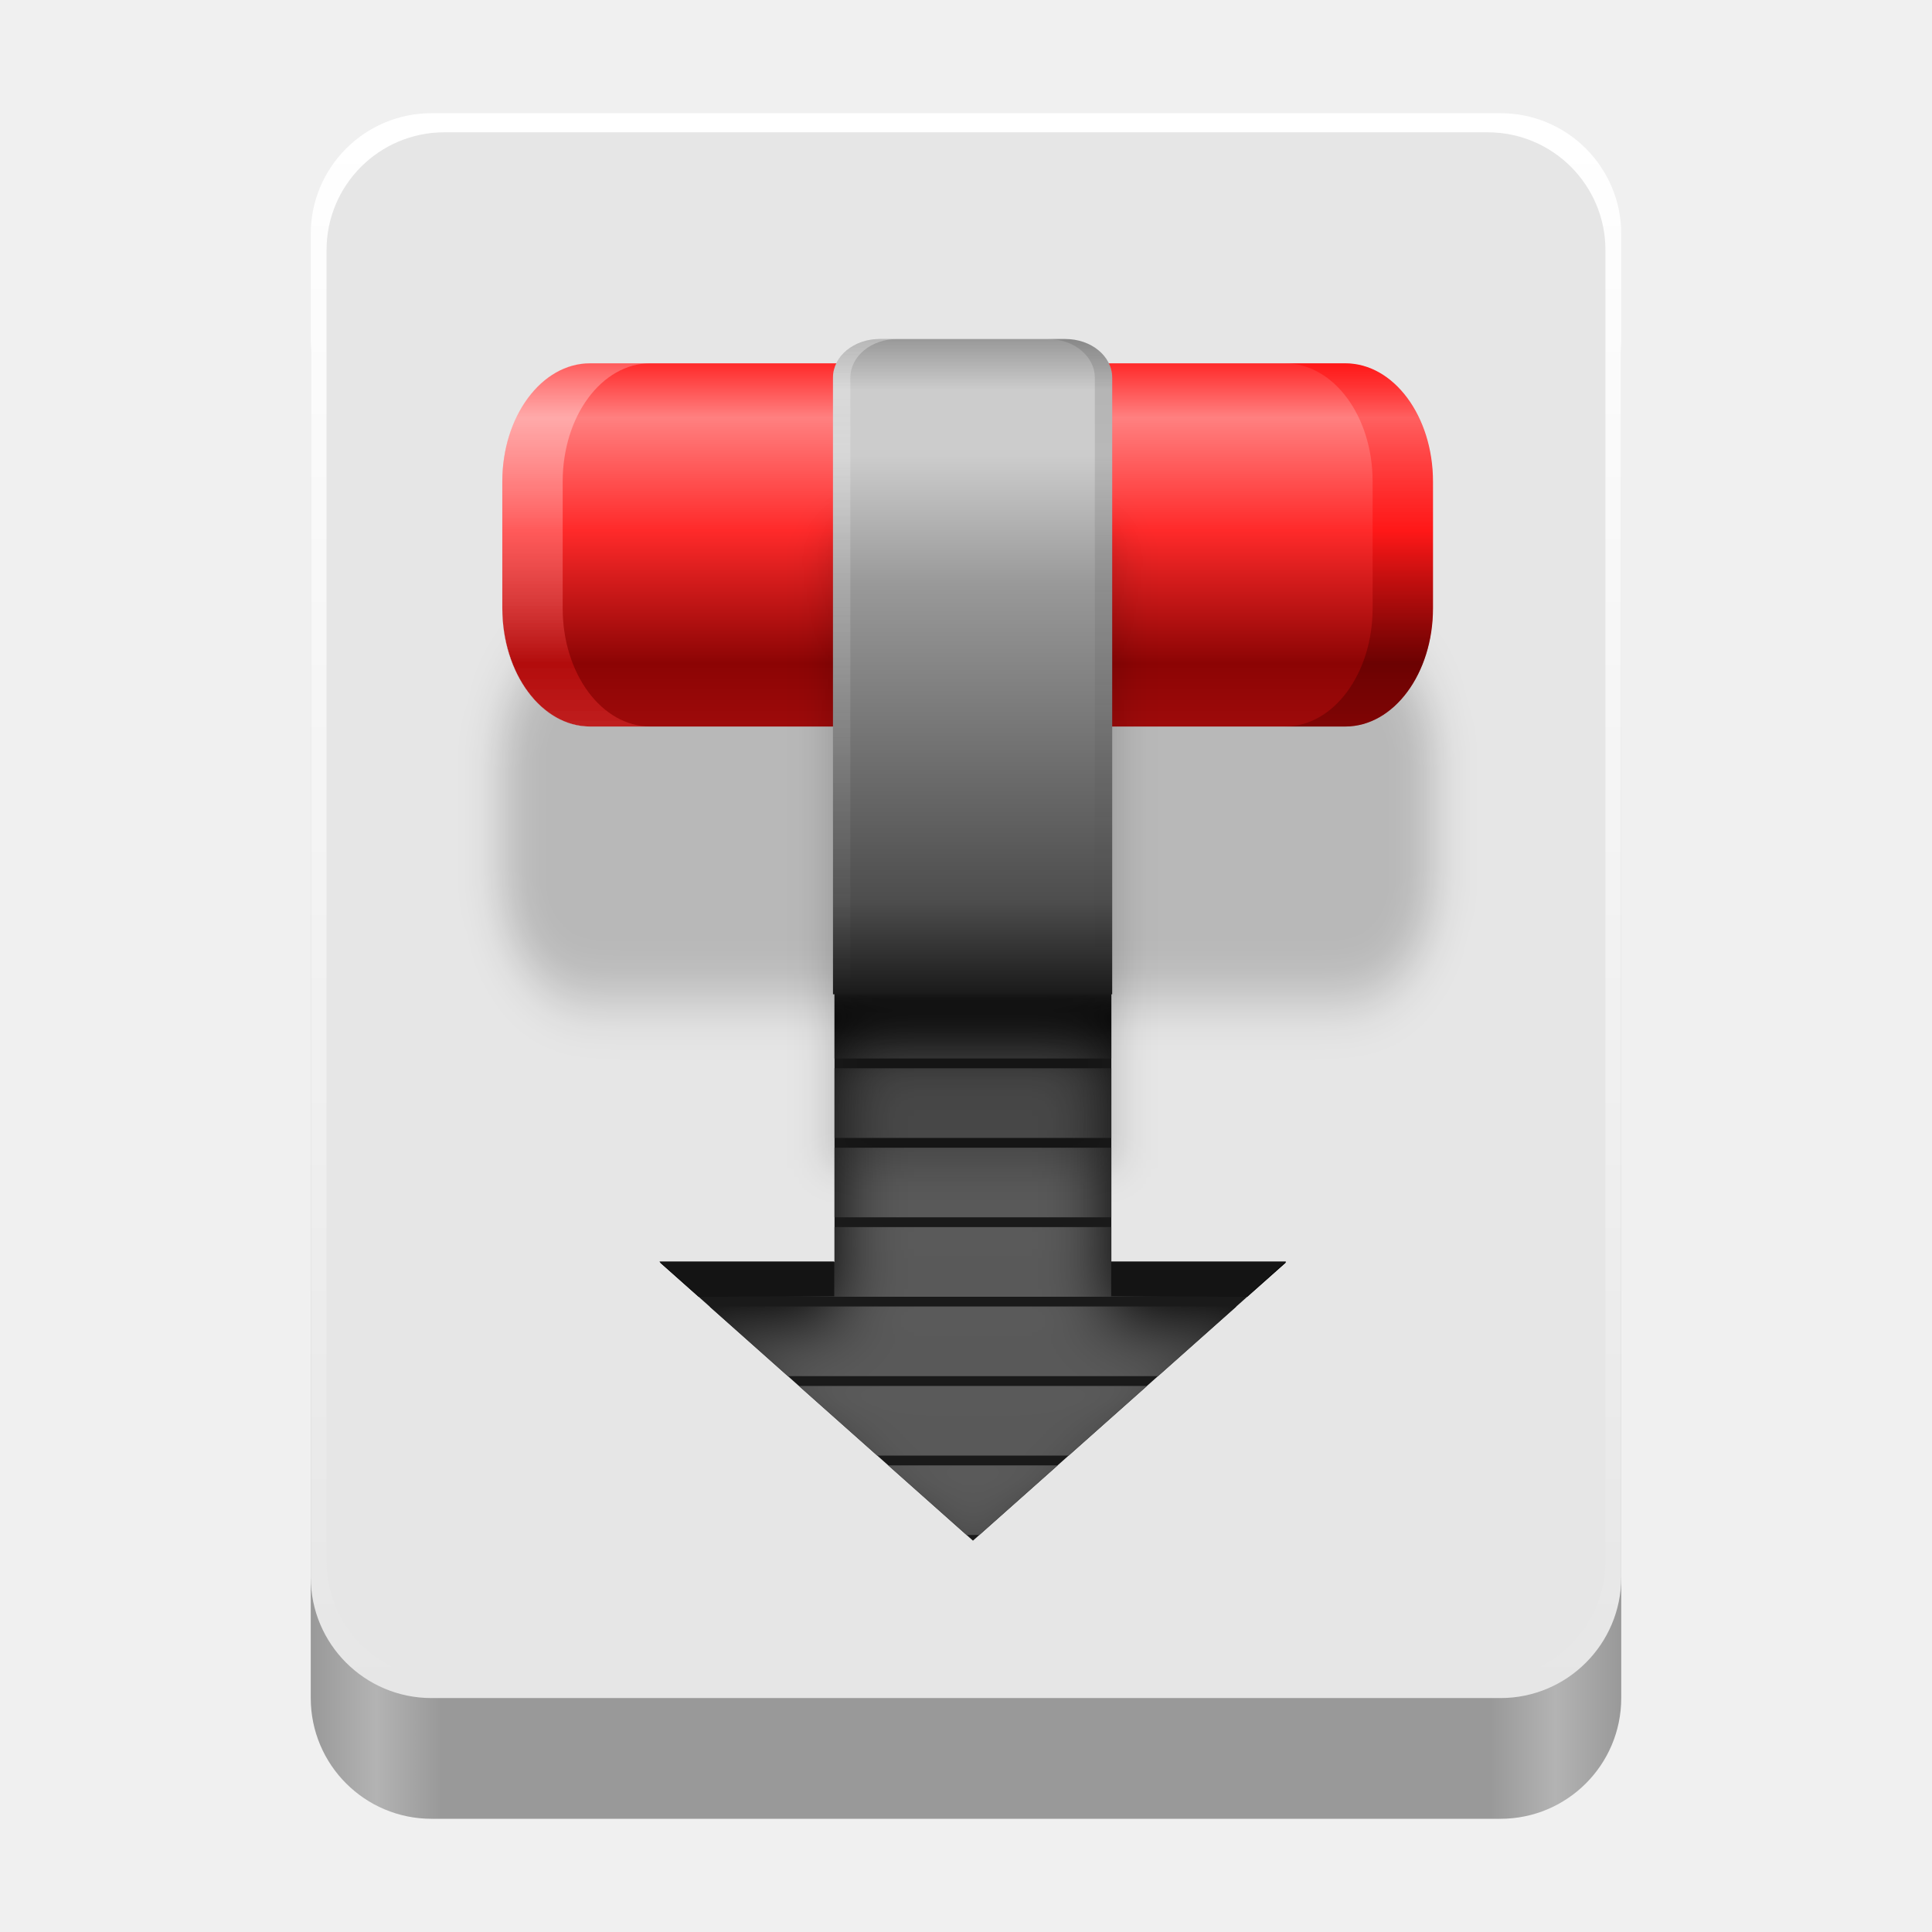
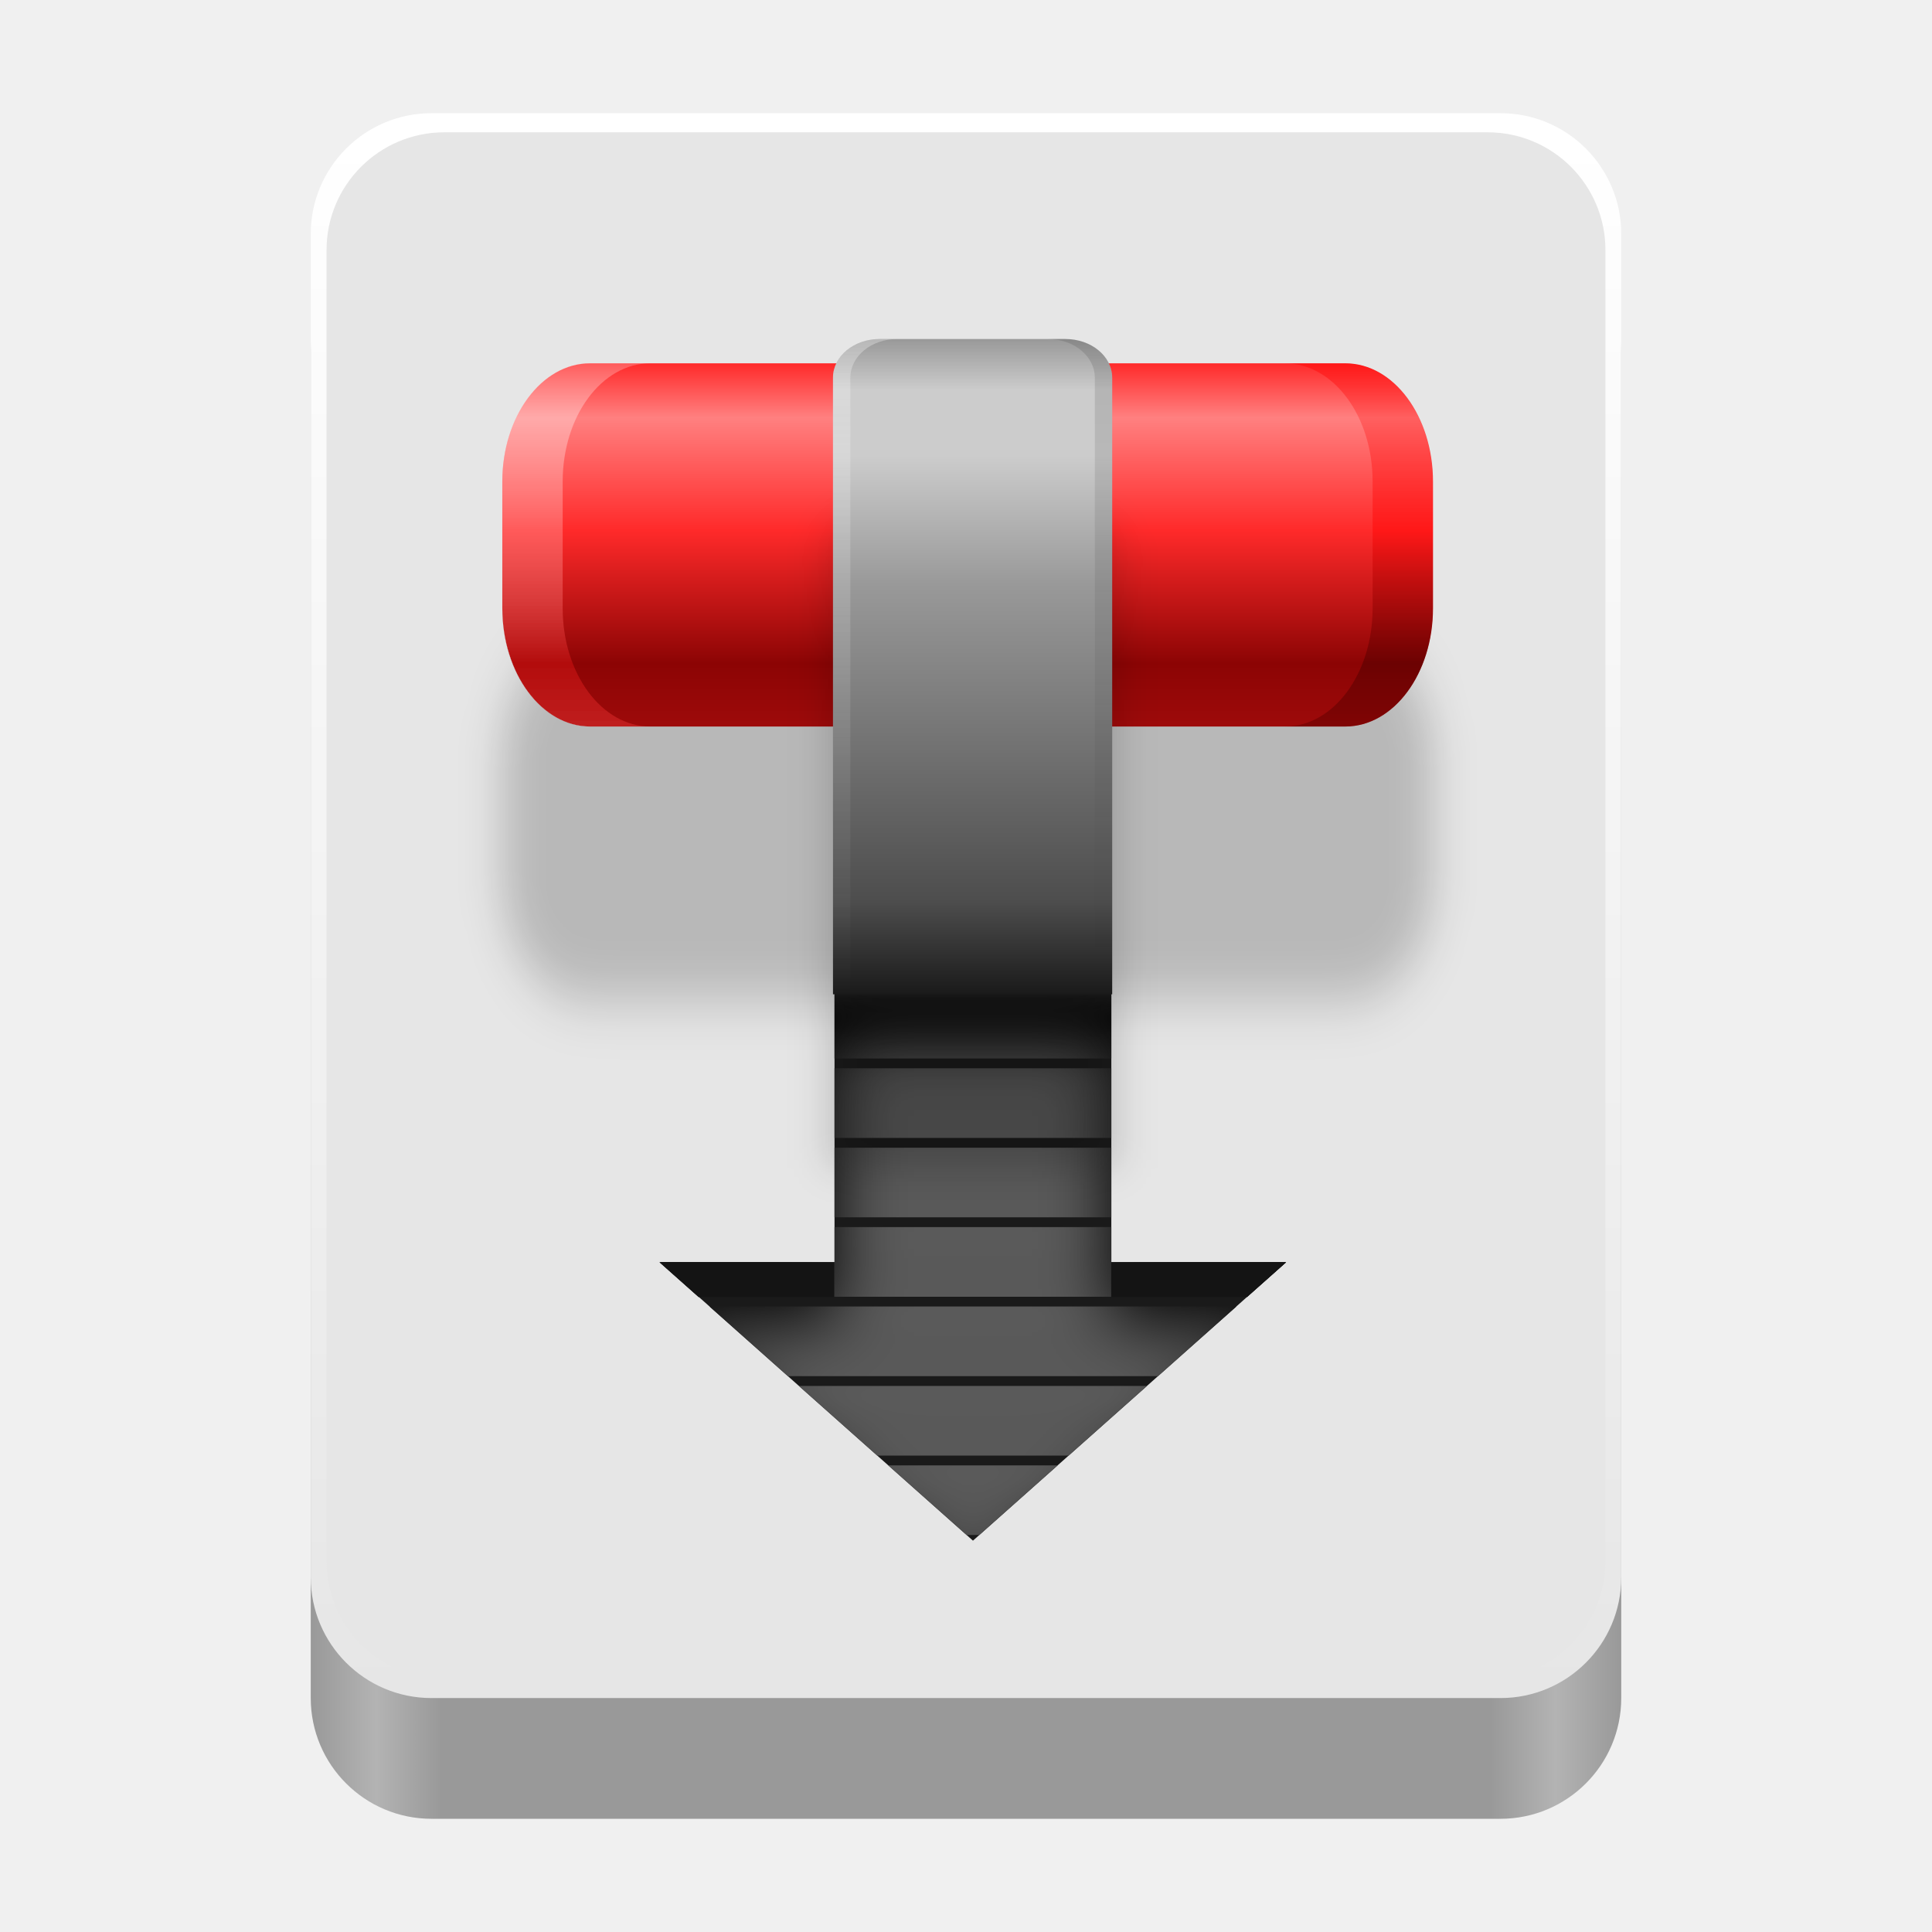
<svg xmlns="http://www.w3.org/2000/svg" xmlns:xlink="http://www.w3.org/1999/xlink" width="128" height="128" viewBox="0 0 128 128" version="1.1" id="svg5" xml:space="preserve">
  <defs id="defs2">
    <linearGradient id="linearGradient782">
      <stop style="stop-color:#e6e6e6;stop-opacity:1" offset="0" id="stop778" />
      <stop style="stop-color:#ffffff;stop-opacity:1;" offset="1" id="stop780" />
    </linearGradient>
    <linearGradient id="linearGradient2857">
      <stop style="stop-color:#1a1a1a;stop-opacity:0.455;" offset="0" id="stop2853" />
      <stop style="stop-color:#1a1a1a;stop-opacity:0;" offset="1" id="stop2855" />
    </linearGradient>
    <linearGradient id="linearGradient2785">
      <stop style="stop-color:#ffffff;stop-opacity:1" offset="0" id="stop2781" />
      <stop style="stop-color:#d3d3d3;stop-opacity:0;" offset="1" id="stop2783" />
    </linearGradient>
    <linearGradient y2="236" x2="96" y1="236" x1="32" gradientTransform="translate(604.8168,170.5864)" gradientUnits="userSpaceOnUse" id="linearGradient1099" xlink:href="#linearGradient1036" />
    <linearGradient id="linearGradient1036">
      <stop id="stop1032" offset="0" style="stop-color:#d5d3cf;stop-opacity:1;" />
      <stop id="stop1034" offset="1" style="stop-color:#f6f5f4;stop-opacity:1" />
    </linearGradient>
    <radialGradient r="32" fy="-76" fx="-244" cy="-76" cx="-244" gradientTransform="matrix(0.8833333,0,0,0.8833333,-460.3502,463.1197)" gradientUnits="userSpaceOnUse" id="radialGradient1103" xlink:href="#linearGradient1069" />
    <linearGradient id="linearGradient1069">
      <stop id="stop1065" offset="0" style="stop-color:#d5d3cf;stop-opacity:1" />
      <stop id="stop1067-1" offset="1" style="stop-color:#949390;stop-opacity:1" />
    </linearGradient>
    <linearGradient gradientUnits="userSpaceOnUse" y2="232" x2="64" y1="262.5" x1="64" id="linearGradient1027" xlink:href="#linearGradient1025" gradientTransform="translate(-470.5864,432.8168)" />
    <linearGradient id="linearGradient1025">
      <stop id="stop1021" offset="0" style="stop-color:#9a9996;stop-opacity:1" />
      <stop id="stop1023" offset="1" style="stop-color:#77767b;stop-opacity:1" />
    </linearGradient>
    <clipPath clipPathUnits="userSpaceOnUse" id="clipPath1609-7">
      <path id="path1611-5" d="m 252,116 28,-28 v -8 h -36 v 36 z" style="fill:#e74747;stroke:none;stroke-width:0.25px;stroke-linecap:butt;stroke-linejoin:miter;stroke-opacity:1" />
    </clipPath>
    <radialGradient r="32" fy="-76" fx="-244" cy="-76" cx="-244" gradientTransform="matrix(0.8833333,0,0,0.8833333,-460.3502,463.1197)" gradientUnits="userSpaceOnUse" id="radialGradient1103-5" xlink:href="#linearGradient1069" />
    <clipPath clipPathUnits="userSpaceOnUse" id="clipPath1609-7-7">
      <path id="path1611-5-0" d="m 252,116 28,-28 v -8 h -36 v 36 z" style="fill:#e74747;stroke:none;stroke-width:0.25px;stroke-linecap:butt;stroke-linejoin:miter;stroke-opacity:1" />
    </clipPath>
    <clipPath clipPathUnits="userSpaceOnUse" id="clipPath744">
      <rect style="fill:#1e88e5;fill-opacity:1;stroke-width:0.265" id="rect746" width="541.867" height="541.867" x="0" y="1.5987212e-14" rx="79.375" ry="79.375" />
    </clipPath>
    <clipPath clipPathUnits="userSpaceOnUse" id="clipPath62">
      <rect style="fill:#1e88e5;fill-opacity:1;stroke-width:0.265" id="rect64" width="541.867" height="541.867" x="2.2507105e-05" y="-0.422" rx="79.375" ry="79.375" />
    </clipPath>
    <radialGradient r="32" fy="-76" fx="-244" cy="-76" cx="-244" gradientTransform="matrix(0.8833333,0,0,0.8833333,-460.3502,463.1197)" gradientUnits="userSpaceOnUse" id="radialGradient1103-6" xlink:href="#linearGradient1069" />
    <clipPath clipPathUnits="userSpaceOnUse" id="clipPath1609-7-2">
      <path id="path1611-5-3" d="m 252,116 28,-28 v -8 h -36 v 36 z" style="fill:#e74747;stroke:none;stroke-width:0.25px;stroke-linecap:butt;stroke-linejoin:miter;stroke-opacity:1" />
    </clipPath>
    <clipPath clipPathUnits="userSpaceOnUse" id="clipPath961">
      <rect style="fill:#00c853;stroke:none;stroke-width:0.529" id="rect963" width="541.867" height="541.867" x="1.4210855e-14" y="2.717972e-05" rx="79.375" ry="79.375" />
    </clipPath>
    <radialGradient r="32" fy="-76" fx="-244" cy="-76" cx="-244" gradientTransform="matrix(0.8833333,0,0,0.8833333,-460.3502,463.1197)" gradientUnits="userSpaceOnUse" id="radialGradient1103-56" xlink:href="#linearGradient1069" />
    <clipPath clipPathUnits="userSpaceOnUse" id="clipPath1440">
      <circle style="display:inline;opacity:1;vector-effect:none;fill:none;fill-opacity:1;stroke:#000000;stroke-width:2;stroke-linecap:butt;stroke-linejoin:miter;stroke-miterlimit:4;stroke-dasharray:none;stroke-dashoffset:0;stroke-opacity:1;marker:none;marker-start:none;marker-mid:none;marker-end:none;paint-order:normal;enable-background:new" id="circle1442" cx="-134.35" cy="193.747" r="24" transform="rotate(-45)" />
    </clipPath>
    <clipPath clipPathUnits="userSpaceOnUse" id="clipPath1430">
      <circle style="display:inline;opacity:1;vector-effect:none;fill:none;fill-opacity:1;stroke:#000000;stroke-width:2;stroke-linecap:butt;stroke-linejoin:miter;stroke-miterlimit:4;stroke-dasharray:none;stroke-dashoffset:0;stroke-opacity:1;marker:none;marker-start:none;marker-mid:none;marker-end:none;paint-order:normal;enable-background:new" id="circle1432" cx="12" cy="232" r="24" />
    </clipPath>
    <clipPath clipPathUnits="userSpaceOnUse" id="clipPath1440-9">
      <circle style="display:inline;opacity:1;vector-effect:none;fill:none;fill-opacity:1;stroke:#000000;stroke-width:2;stroke-linecap:butt;stroke-linejoin:miter;stroke-miterlimit:4;stroke-dasharray:none;stroke-dashoffset:0;stroke-opacity:1;marker:none;marker-start:none;marker-mid:none;marker-end:none;paint-order:normal;enable-background:new" id="circle1442-5" cx="-134.35" cy="193.747" r="24" transform="rotate(-45)" />
    </clipPath>
    <clipPath clipPathUnits="userSpaceOnUse" id="clipPath1430-1">
      <circle style="display:inline;opacity:1;vector-effect:none;fill:none;fill-opacity:1;stroke:#000000;stroke-width:2;stroke-linecap:butt;stroke-linejoin:miter;stroke-miterlimit:4;stroke-dasharray:none;stroke-dashoffset:0;stroke-opacity:1;marker:none;marker-start:none;marker-mid:none;marker-end:none;paint-order:normal;enable-background:new" id="circle1432-8" cx="12" cy="232" r="24" />
    </clipPath>
    <clipPath clipPathUnits="userSpaceOnUse" id="clipPath2024">
      <rect style="opacity:1;vector-effect:none;fill:#63452c;fill-opacity:1;stroke:none;stroke-width:4;stroke-linecap:round;stroke-linejoin:round;stroke-miterlimit:4;stroke-dasharray:none;stroke-dashoffset:0;stroke-opacity:1" id="rect2026" width="74" height="98" x="6" y="196" />
    </clipPath>
    <linearGradient id="linearGradient914">
      <stop id="stop910" offset="0" style="stop-color:#f6f5f4;stop-opacity:0.437" />
      <stop id="stop912" offset="1" style="stop-color:#deddda;stop-opacity:0;" />
    </linearGradient>
    <radialGradient gradientTransform="matrix(2.608696,0,0,1.841036,-102.9565,-748.9467)" gradientUnits="userSpaceOnUse" r="46" fy="296" fx="64" cy="296" cx="64" id="radialGradient916" xlink:href="#linearGradient914" />
    <clipPath clipPathUnits="userSpaceOnUse" id="clipPath11543">
      <rect style="fill:#f0c04e;fill-opacity:1;stroke:none;stroke-width:0.529" id="rect11545" width="541.867" height="541.867" x="1.4746095e-06" y="6.4330168e-05" rx="79.375" ry="79.375" />
    </clipPath>
    <style id="style374">.cls-1{fill:url(#linear-gradient);}.cls-2{opacity:0.35;fill:url(#radial-gradient);}.cls-2,.cls-4{isolation:isolate;}.cls-3{fill:url(#linear-gradient-2);}.cls-4{opacity:0.41;fill:url(#radial-gradient-2);}.cls-5{fill:url(#radial-gradient-3);}.cls-6{fill:url(#radial-gradient-4);}</style>
    <linearGradient id="linear-gradient" x1="63.33" y1="84.03" x2="241.67" y2="84.03" gradientTransform="matrix(1,0,0,-1,0,266)" gradientUnits="userSpaceOnUse">
      <stop offset="0" stop-color="#0c59a4" id="stop376" />
      <stop offset="1" stop-color="#114a8b" id="stop378" />
    </linearGradient>
    <radialGradient id="radial-gradient" cx="161.83" cy="68.91" r="95.38" gradientTransform="matrix(1,0,0,-0.95,0,248.84)" gradientUnits="userSpaceOnUse">
      <stop offset="0.72" stop-opacity="0" id="stop381" />
      <stop offset="0.95" stop-opacity="0.53" id="stop383" />
      <stop offset="1" id="stop385" />
    </radialGradient>
    <linearGradient id="linear-gradient-2" x1="157.35" y1="161.39" x2="45.96" y2="40.06" gradientTransform="matrix(1,0,0,-1,0,266)" gradientUnits="userSpaceOnUse">
      <stop offset="0" stop-color="#1b9de2" id="stop388" />
      <stop offset="0.16" stop-color="#1595df" id="stop390" />
      <stop offset="0.67" stop-color="#0680d7" id="stop392" />
      <stop offset="1" stop-color="#0078d4" id="stop394" />
    </linearGradient>
    <radialGradient id="radial-gradient-2" cx="-340.29" cy="62.99" r="143.24" gradientTransform="matrix(0.15,-0.99,-0.8,-0.12,176.64,-125.4)" gradientUnits="userSpaceOnUse">
      <stop offset="0.76" stop-opacity="0" id="stop397" />
      <stop offset="0.95" stop-opacity="0.5" id="stop399" />
      <stop offset="1" id="stop401" />
    </radialGradient>
    <radialGradient id="radial-gradient-3" cx="113.37" cy="570.21" r="202.43" gradientTransform="matrix(-0.04,1,2.13,0.08,-1179.54,-106.69)" gradientUnits="userSpaceOnUse">
      <stop offset="0" stop-color="#35c1f1" id="stop404" />
      <stop offset="0.11" stop-color="#34c1ed" id="stop406" />
      <stop offset="0.23" stop-color="#2fc2df" id="stop408" />
      <stop offset="0.31" stop-color="#2bc3d2" id="stop410" />
      <stop offset="0.67" stop-color="#36c752" id="stop412" />
    </radialGradient>
    <radialGradient id="radial-gradient-4" cx="376.52" cy="567.97" r="97.34" gradientTransform="matrix(0.28,0.96,0.78,-0.23,-303.76,-148.5)" gradientUnits="userSpaceOnUse">
      <stop offset="0" stop-color="#66eb6e" id="stop415" />
      <stop offset="1" stop-color="#66eb6e" stop-opacity="0" id="stop417" />
    </radialGradient>
    <clipPath clipPathUnits="userSpaceOnUse" id="clipPath1260">
      <rect style="fill:#bbdefb;fill-opacity:1;stroke:none;stroke-width:0.529" id="rect1262" width="541.867" height="541.867" x="2.9492187e-06" y="3.9968629e-05" rx="79.375" ry="79.375" />
    </clipPath>
    <linearGradient x1="0" y1="119.552" x2="235.777" y2="119.552" id="linearGradient-1" gradientTransform="matrix(1.45119,0,0,1.703766,99.85446,80.41603)" gradientUnits="userSpaceOnUse">
      <stop stop-color="#FF5500" offset="0%" id="stop6" />
      <stop stop-color="#FF5500" offset="40.988%" id="stop8" />
      <stop stop-color="#FF2000" offset="58.198%" id="stop10" />
      <stop stop-color="#FF2000" offset="100%" id="stop12" />
    </linearGradient>
    <linearGradient x1="0.021" y1="0.507" x2="1" y2="0.507" id="linearGradient-2" gradientUnits="userSpaceOnUse" gradientTransform="matrix(7.107012,0,0,7.107012,54.42477,49.22005)">
      <stop stop-color="#FF452A" offset="0%" id="stop15" />
      <stop stop-color="#FF2000" offset="100%" id="stop17" />
    </linearGradient>
    <mask id="mask-4" fill="#ffffff">
      <path d="M 45.051,6.703 39.15,2.8822695e-5 h -10.363 -10.363 L 12.522,6.703 c 0,0 -5.182,-1.441 -7.628,1.009 0,0 6.909,-0.624 9.284,3.243 0,0 6.405,1.225 7.269,1.225 0.864,0 2.735,-0.721 4.462,-1.297 1.727,-0.576 2.879,-0.581 2.879,-0.581 0,0 1.151,0.004 2.879,0.581 1.727,0.576 3.598,1.297 4.462,1.297 0.864,0 7.269,-1.225 7.269,-1.225 2.375,-3.867 9.284,-3.243 9.284,-3.243 C 50.233,5.262 45.051,6.703 45.051,6.703" id="use25" style="stroke-width:0.265" />
    </mask>
    <clipPath clipPathUnits="userSpaceOnUse" id="clipPath3338">
      <rect style="fill:#ff7f2a;fill-opacity:1;stroke:none;stroke-width:0.529" id="rect3340" width="541.867" height="541.867" x="1.1368684e-13" y="5.8174133e-05" rx="79.375" ry="79.375" />
    </clipPath>
    <clipPath clipPathUnits="userSpaceOnUse" id="clipPath2140">
      <rect style="fill:#ffad76;fill-opacity:1;stroke:none;stroke-width:0.529" id="rect2142" width="487.68" height="487.68" x="27.093" y="27.093" rx="71.438" ry="71.438" />
    </clipPath>
    <linearGradient gradientUnits="userSpaceOnUse" y2="268" x2="115.823" y1="268" x1="11.823" id="linearGradient1329" xlink:href="#linearGradient1357" gradientTransform="matrix(2.274968,0,0,2.274968,-344.8075,-258.2955)" />
    <linearGradient id="linearGradient1357">
      <stop id="stop1345" offset="0" style="stop-color:#986a44;stop-opacity:1" />
      <stop style="stop-color:#cdab8f;stop-opacity:1" offset="0.029" id="stop1347" />
      <stop id="stop1349" offset="0.058" style="stop-color:#b5835a;stop-opacity:1" />
      <stop style="stop-color:#b5835a;stop-opacity:1" offset="0.942" id="stop1351" />
      <stop id="stop1353" offset="0.971" style="stop-color:#cdab8f;stop-opacity:1" />
      <stop id="stop1355" offset="1" style="stop-color:#986a44;stop-opacity:1" />
    </linearGradient>
    <linearGradient y2="23" x2="60" y1="53.255" x1="70.586" gradientTransform="translate(0,170)" gradientUnits="userSpaceOnUse" id="linearGradient1610" xlink:href="#linearGradient1656" />
    <linearGradient id="linearGradient1656">
      <stop style="stop-color:#ffffff;stop-opacity:1" offset="0" id="stop1652" />
      <stop style="stop-color:#deddda;stop-opacity:1" offset="1" id="stop1654" />
    </linearGradient>
    <linearGradient y2="268" x2="68" y1="268" x1="60" gradientUnits="userSpaceOnUse" id="linearGradient1612" xlink:href="#linearGradient1270" />
    <linearGradient id="linearGradient1270">
      <stop style="stop-color:#949390;stop-opacity:1;" offset="0" id="stop1258" />
      <stop id="stop1260" offset="0.083" style="stop-color:#d5d3cf;stop-opacity:1" />
      <stop style="stop-color:#949390;stop-opacity:1;" offset="0.167" id="stop1262" />
      <stop id="stop1264" offset="0.833" style="stop-color:#949390;stop-opacity:1;" />
      <stop style="stop-color:#d5d3cf;stop-opacity:1" offset="0.917" id="stop1266" />
      <stop style="stop-color:#949390;stop-opacity:1" offset="1" id="stop1268" />
    </linearGradient>
    <linearGradient id="linearGradient5016">
      <stop style="stop-color:#999999;stop-opacity:1" offset="0" id="stop5012" />
      <stop style="stop-color:#cccccc;stop-opacity:1" offset="0.078" id="stop11392" />
      <stop style="stop-color:#cccccc;stop-opacity:1" offset="0.178" id="stop11394" />
      <stop style="stop-color:#999999;stop-opacity:1" offset="0.374" id="stop11396" />
      <stop style="stop-color:#4d4d4d;stop-opacity:1" offset="0.859" id="stop17410" />
      <stop style="stop-color:#1a1a1a;stop-opacity:1" offset="1" id="stop5014" />
    </linearGradient>
    <linearGradient id="linearGradient1755">
      <stop style="stop-color:#ff2a2a;stop-opacity:1" offset="0" id="stop1751" />
      <stop style="stop-color:#ff8080;stop-opacity:1" offset="0.15" id="stop1759" />
      <stop style="stop-color:#ff2a2a;stop-opacity:1" offset="0.46" id="stop1761" />
      <stop style="stop-color:#8c0404;stop-opacity:1" offset="0.826" id="stop607" />
      <stop style="stop-color:#9e0a0a;stop-opacity:1" offset="1" id="stop1753" />
    </linearGradient>
    <radialGradient r="32" fy="-76" fx="-244" cy="-76" cx="-244" gradientTransform="matrix(0.8833333,0,0,0.8833333,-460.3502,463.1197)" gradientUnits="userSpaceOnUse" id="radialGradient1103-562" xlink:href="#linearGradient1069" />
    <clipPath clipPathUnits="userSpaceOnUse" id="clipPath1609-7-9">
      <path id="path1611-5-36" d="m 252,116 28,-28 v -8 h -36 v 36 z" style="fill:#e74747;stroke:none;stroke-width:0.25px;stroke-linecap:butt;stroke-linejoin:miter;stroke-opacity:1" />
    </clipPath>
    <linearGradient id="linearGradient8241-0">
      <stop style="stop-color:#999999;stop-opacity:1" offset="0" id="stop8237-6" />
      <stop style="stop-color:#b3b3b3;stop-opacity:1" offset="0.05" id="stop9349-2" />
      <stop style="stop-color:#999999;stop-opacity:1" offset="0.1" id="stop21746-6" />
      <stop style="stop-color:#999999;stop-opacity:1" offset="0.9" id="stop21940-1" />
      <stop style="stop-color:#b3b3b3;stop-opacity:1" offset="0.95" id="stop9351-8" />
      <stop style="stop-color:#999999;stop-opacity:1" offset="1" id="stop8239-7" />
    </linearGradient>
    <radialGradient r="32" fy="-76" fx="-244" cy="-76" cx="-244" gradientTransform="matrix(0.8833333,0,0,0.8833333,-460.3502,463.1197)" gradientUnits="userSpaceOnUse" id="radialGradient1103-5-9" xlink:href="#linearGradient1069" />
    <clipPath clipPathUnits="userSpaceOnUse" id="clipPath1609-7-7-0">
      <path id="path1611-5-0-2" d="m 252,116 28,-28 v -8 h -36 v 36 z" style="fill:#e74747;stroke:none;stroke-width:0.25px;stroke-linecap:butt;stroke-linejoin:miter;stroke-opacity:1" />
    </clipPath>
    <clipPath clipPathUnits="userSpaceOnUse" id="clipPath744-3">
      <rect style="fill:#1e88e5;fill-opacity:1;stroke-width:0.265" id="rect746-7" width="541.867" height="541.867" x="0" y="1.5987212e-14" rx="79.375" ry="79.375" />
    </clipPath>
    <clipPath clipPathUnits="userSpaceOnUse" id="clipPath62-5">
      <rect style="fill:#1e88e5;fill-opacity:1;stroke-width:0.265" id="rect64-9" width="541.867" height="541.867" x="2.2507105e-05" y="-0.422" rx="79.375" ry="79.375" />
    </clipPath>
    <linearGradient xlink:href="#linearGradient8241-0" id="linearGradient8243-2" x1="11.5" y1="120.5" x2="116.5" y2="120.5" gradientUnits="userSpaceOnUse" gradientTransform="matrix(0.8268888,0,0,1,11.07911,0)" />
    <radialGradient r="32" fy="-76" fx="-244" cy="-76" cx="-244" gradientTransform="matrix(0.8833333,0,0,0.8833333,-460.3502,463.1197)" gradientUnits="userSpaceOnUse" id="radialGradient1103-6-2" xlink:href="#linearGradient1069" />
    <clipPath clipPathUnits="userSpaceOnUse" id="clipPath1609-7-2-9">
      <path id="path1611-5-3-7" d="m 252,116 28,-28 v -8 h -36 v 36 z" style="fill:#e74747;stroke:none;stroke-width:0.25px;stroke-linecap:butt;stroke-linejoin:miter;stroke-opacity:1" />
    </clipPath>
    <clipPath clipPathUnits="userSpaceOnUse" id="clipPath966">
      <rect style="fill:#999999;fill-opacity:1;stroke-width:0.265" id="rect968" width="541.867" height="541.867" x="0" y="-2.8421709e-14" rx="79.375" ry="79.375" />
    </clipPath>
    <clipPath clipPathUnits="userSpaceOnUse" id="clipPath402">
      <rect style="fill:#999999;fill-opacity:1;stroke-width:0.265" id="rect404" width="541.867" height="541.867" x="1.5908203e-05" y="1.5908203e-05" rx="79.375" ry="79.375" />
    </clipPath>
    <clipPath clipPathUnits="userSpaceOnUse" id="clipPath2739">
      <rect style="fill:#999999;fill-opacity:1;stroke-width:0.265" id="rect2741" width="541.867" height="541.867" x="-7.8515623e-06" y="1.863" rx="79.375" ry="79.375" />
    </clipPath>
    <filter style="color-interpolation-filters:sRGB;" id="filter1391" x="-0.127" y="-0.146" width="1.255" height="1.398">
      <feFlood flood-opacity="1" flood-color="rgb(0,0,0)" result="flood" id="feFlood1381" />
      <feComposite in="flood" in2="SourceGraphic" operator="out" result="composite1" id="feComposite1383" />
      <feGaussianBlur in="composite1" stdDeviation="2.2" result="blur" id="feGaussianBlur1385" />
      <feOffset dx="0" dy="3.836" result="offset" id="feOffset1387" />
      <feComposite in="offset" in2="SourceGraphic" operator="atop" result="composite2" id="feComposite1389" />
    </filter>
    <linearGradient xlink:href="#linearGradient1755" id="linearGradient1757" x1="-64.11" y1="23.516" x2="-64.11" y2="37.895" gradientUnits="userSpaceOnUse" gradientTransform="matrix(1.428951,0,0,1.241091,27.5,-10.9381)" />
    <filter style="color-interpolation-filters:sRGB" id="filter1863" x="-0.188" y="-0.187" width="1.375" height="2.128">
      <feFlood flood-opacity="0.2" flood-color="rgb(0,0,0)" result="flood" id="feFlood1853" />
      <feComposite in="flood" in2="SourceGraphic" operator="in" result="composite1" id="feComposite1855" />
      <feGaussianBlur in="composite1" stdDeviation="1.39" result="blur" id="feGaussianBlur1857" />
      <feOffset dx="0" dy="13.455" result="offset" id="feOffset1859" />
      <feComposite in="SourceGraphic" in2="offset" operator="over" result="composite2" id="feComposite1861" />
    </filter>
    <linearGradient xlink:href="#linearGradient5016" id="linearGradient5018" x1="64.437" y1="20.545" x2="64.437" y2="71.111" gradientUnits="userSpaceOnUse" />
    <linearGradient xlink:href="#linearGradient2785" id="linearGradient2787" x1="56.672" y1="21.637" x2="56.672" y2="65.514" gradientUnits="userSpaceOnUse" gradientTransform="translate(-0.8557496)" />
    <linearGradient xlink:href="#linearGradient2857" id="linearGradient2859" x1="72.773" y1="21.637" x2="72.773" y2="65.514" gradientUnits="userSpaceOnUse" gradientTransform="translate(0.8557506)" />
    <linearGradient xlink:href="#linearGradient782" id="linearGradient784" x1="64" y1="112.5" x2="64" y2="8.765" gradientUnits="userSpaceOnUse" />
  </defs>
  <g id="layer2">
    <rect style="fill:url(#linearGradient8243-2);fill-opacity:1;stroke-width:0.909" id="rect440-6" width="86.823" height="105" x="20.588" y="15.5" rx="8" ry="8" />
    <rect style="fill:url(#linearGradient784);fill-opacity:1;stroke-width:0.909" id="rect389" width="86.824" height="105.001" x="20.588" y="7.5" rx="8" ry="8" />
    <rect style="fill:#e6e6e6;fill-opacity:1;stroke-width:0.887" id="rect5112" width="84.731" height="102.47" x="21.634" y="8.765" rx="7.807" ry="7.807" />
    <path id="rect590" style="fill:#1a1a1a;fill-opacity:1;stroke:none;stroke-width:0.703;stroke-linecap:square;stroke-linejoin:round;paint-order:markers stroke fill" d="M 64.424,26.746 48.447,42.723 h 8.916 V 77.277 H 48.447 L 64.424,93.254 80.398,77.277 H 71.482 V 42.723 h 8.916 z" transform="matrix(1.298928,0,0,1.154694,-19.22134,-5.607587)" />
    <path id="rect1717" style="fill:#666666;stroke:none;stroke-width:24.864;stroke-linecap:round;stroke-linejoin:round;paint-order:markers stroke fill;filter:url(#filter1391)" d="m 55.289,65.514 v 4.613 h 18.34 v -4.613 z m 0,5.262 v 4.613 h 18.34 v -4.613 z m 0,5.262 v 4.613 h 18.34 v -4.613 z m 0,5.26 V 83.625 H 43.742 v 0.029 l 2.539,2.258 h 36.357 l 2.537,-2.256 V 83.625 H 73.629 v -2.328 z m -8.279,5.262 5.191,4.615 h 24.52 l 5.191,-4.615 z m 5.918,5.262 5.191,4.615 h 12.682 l 5.191,-4.615 z m 5.92,5.262 5.189,4.613 h 0.848 l 5.189,-4.613 z" />
-     <path id="path1160" style="fill:#141414;fill-opacity:1;stroke:none;stroke-width:0.861;stroke-linecap:square;stroke-linejoin:round;paint-order:markers stroke fill" d="M 64.448,25.287 43.682,43.716 h 2.599 l 18.166,-16.122 18.163,16.122 h 2.599 z M 43.682,83.574 l 2.599,2.307 h 8.989 v -2.307 z m 29.94,0 v 2.307 h 8.989 l 2.599,-2.307 z" />
+     <path id="path1160" style="fill:#141414;fill-opacity:1;stroke:none;stroke-width:0.861;stroke-linecap:square;stroke-linejoin:round;paint-order:markers stroke fill" d="M 64.448,25.287 43.682,43.732 h 2.599 L 64.448,27.596 82.611,43.732 h 2.599 z M 43.682,83.625 46.282,85.934 H 55.271 V 83.625 Z m 29.94,0 v 2.309 h 8.989 L 85.21,83.625 Z" />
    <rect style="fill:url(#linearGradient1757);stroke:none;stroke-width:1.332;stroke-linecap:square;stroke-linejoin:round;paint-order:markers stroke fill;filter:url(#filter1863)" id="rect1609" width="61.641" height="17.846" x="-94.93" y="18.248" rx="5.809" ry="5.809" transform="matrix(-1.000322,0,0,1.348416,-0.02063214,-0.5353201)" />
    <path id="rect485" style="opacity:0.5;mix-blend-mode:soft-light;fill:#000000;stroke:none;stroke-width:1.332;stroke-linecap:square;stroke-linejoin:round;paint-order:markers stroke fill" d="m -85.122,18.248 c -3.218,0 -5.809,2.59 -5.809,5.808 v 6.228 c 0,3.218 2.591,5.81 5.809,5.81 h -3.999 c -3.218,0 -5.809,-2.592 -5.809,-5.81 v -6.228 c 0,-3.218 2.591,-5.808 5.809,-5.808 z" transform="matrix(-1.000322,0,0,1.348416,-0.02063214,-0.5353201)" />
    <path id="path1047" style="opacity:0.783;mix-blend-mode:soft-light;fill:#ffffff;stroke:none;stroke-width:1.547;stroke-linecap:square;stroke-linejoin:round;paint-order:markers stroke fill;fill-opacity:1" d="m 43.09,24.07 c -3.219,0 -5.811,3.493 -5.811,7.832 v 8.398 c 0,4.339 2.592,7.834 5.811,7.834 h -4 c -3.219,0 -5.811,-3.495 -5.811,-7.834 v -8.398 c 0,-4.339 2.592,-7.832 5.811,-7.832 z" />
    <g id="g6170" transform="matrix(1.006169,0,0,0.9894238,-0.3975264,1.053)">
      <path id="rect5006" style="fill:url(#linearGradient5018);fill-opacity:1;stroke-width:1.027;stroke-linecap:square;stroke-linejoin:round;paint-order:markers stroke fill;filter:url(#filter1863)" d="m 58.535,20.545 c -1.653,0 -2.984,1.33 -2.984,2.982 v 36.09 8.512 2.982 h 2.984 11.803 2.984 V 68.129 59.617 23.527 c 0,-1.653 -1.332,-2.982 -2.984,-2.982 z" transform="matrix(1.034541,0,0,0.867721,-2.225701,3.808497)" />
      <path id="path2507" style="fill:url(#linearGradient2859);fill-opacity:0.302;stroke-width:0.973;stroke-linecap:square;stroke-linejoin:round;paint-order:markers stroke fill" d="m 69.397,21.637 c 1.71,0 3.088,1.154 3.088,2.588 v 31.314 7.387 2.588 h 1.145 V 62.926 55.539 24.225 c -10e-7,-1.434 -1.378,-2.588 -3.088,-2.588 z" />
      <path id="path2512" style="fill:url(#linearGradient2787);fill-opacity:0.296;stroke-width:0.973;stroke-linecap:square;stroke-linejoin:round;paint-order:markers stroke fill" d="m 59.476,21.637 c -1.71,0 -3.088,1.154 -3.088,2.588 v 31.314 7.387 2.588 H 55.244 V 62.926 55.539 24.225 c 10e-7,-1.434 1.378,-2.588 3.088,-2.588 z" />
    </g>
  </g>
</svg>
